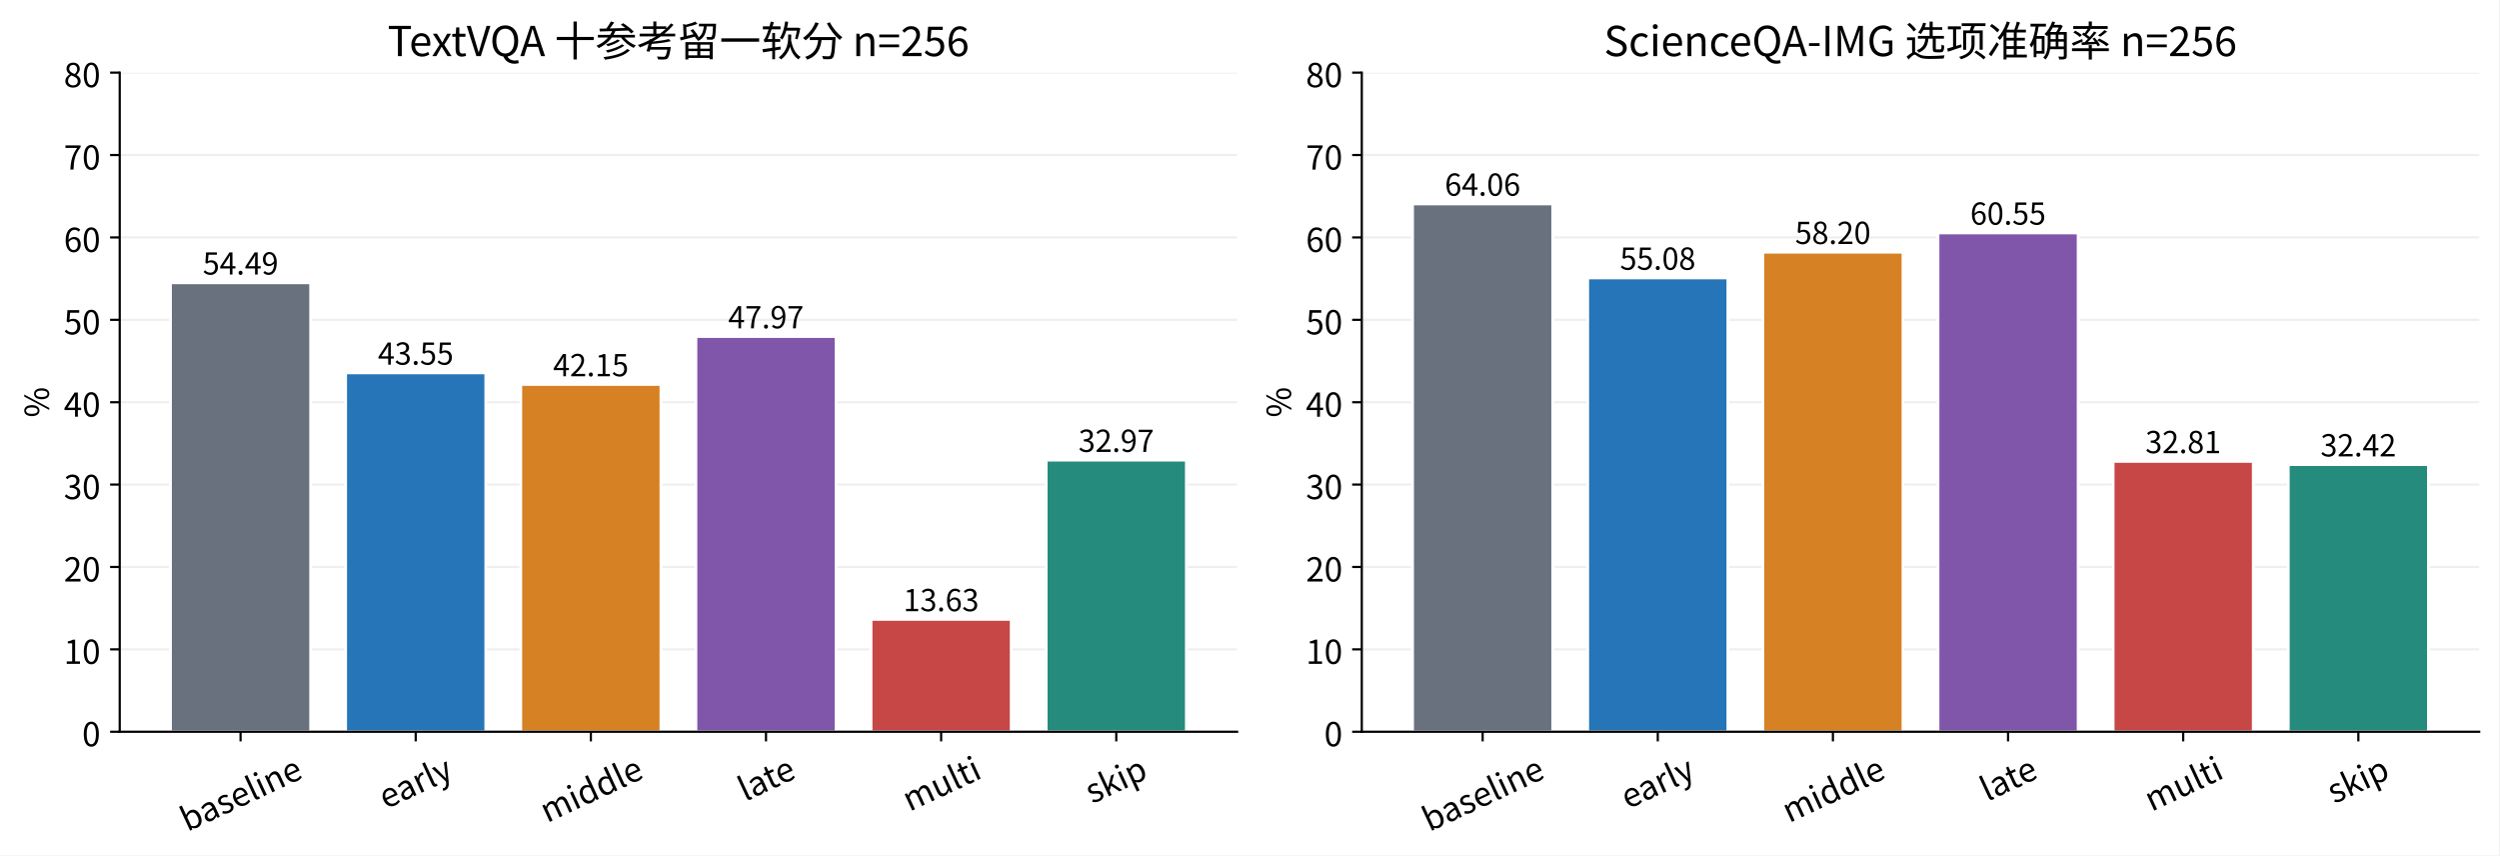
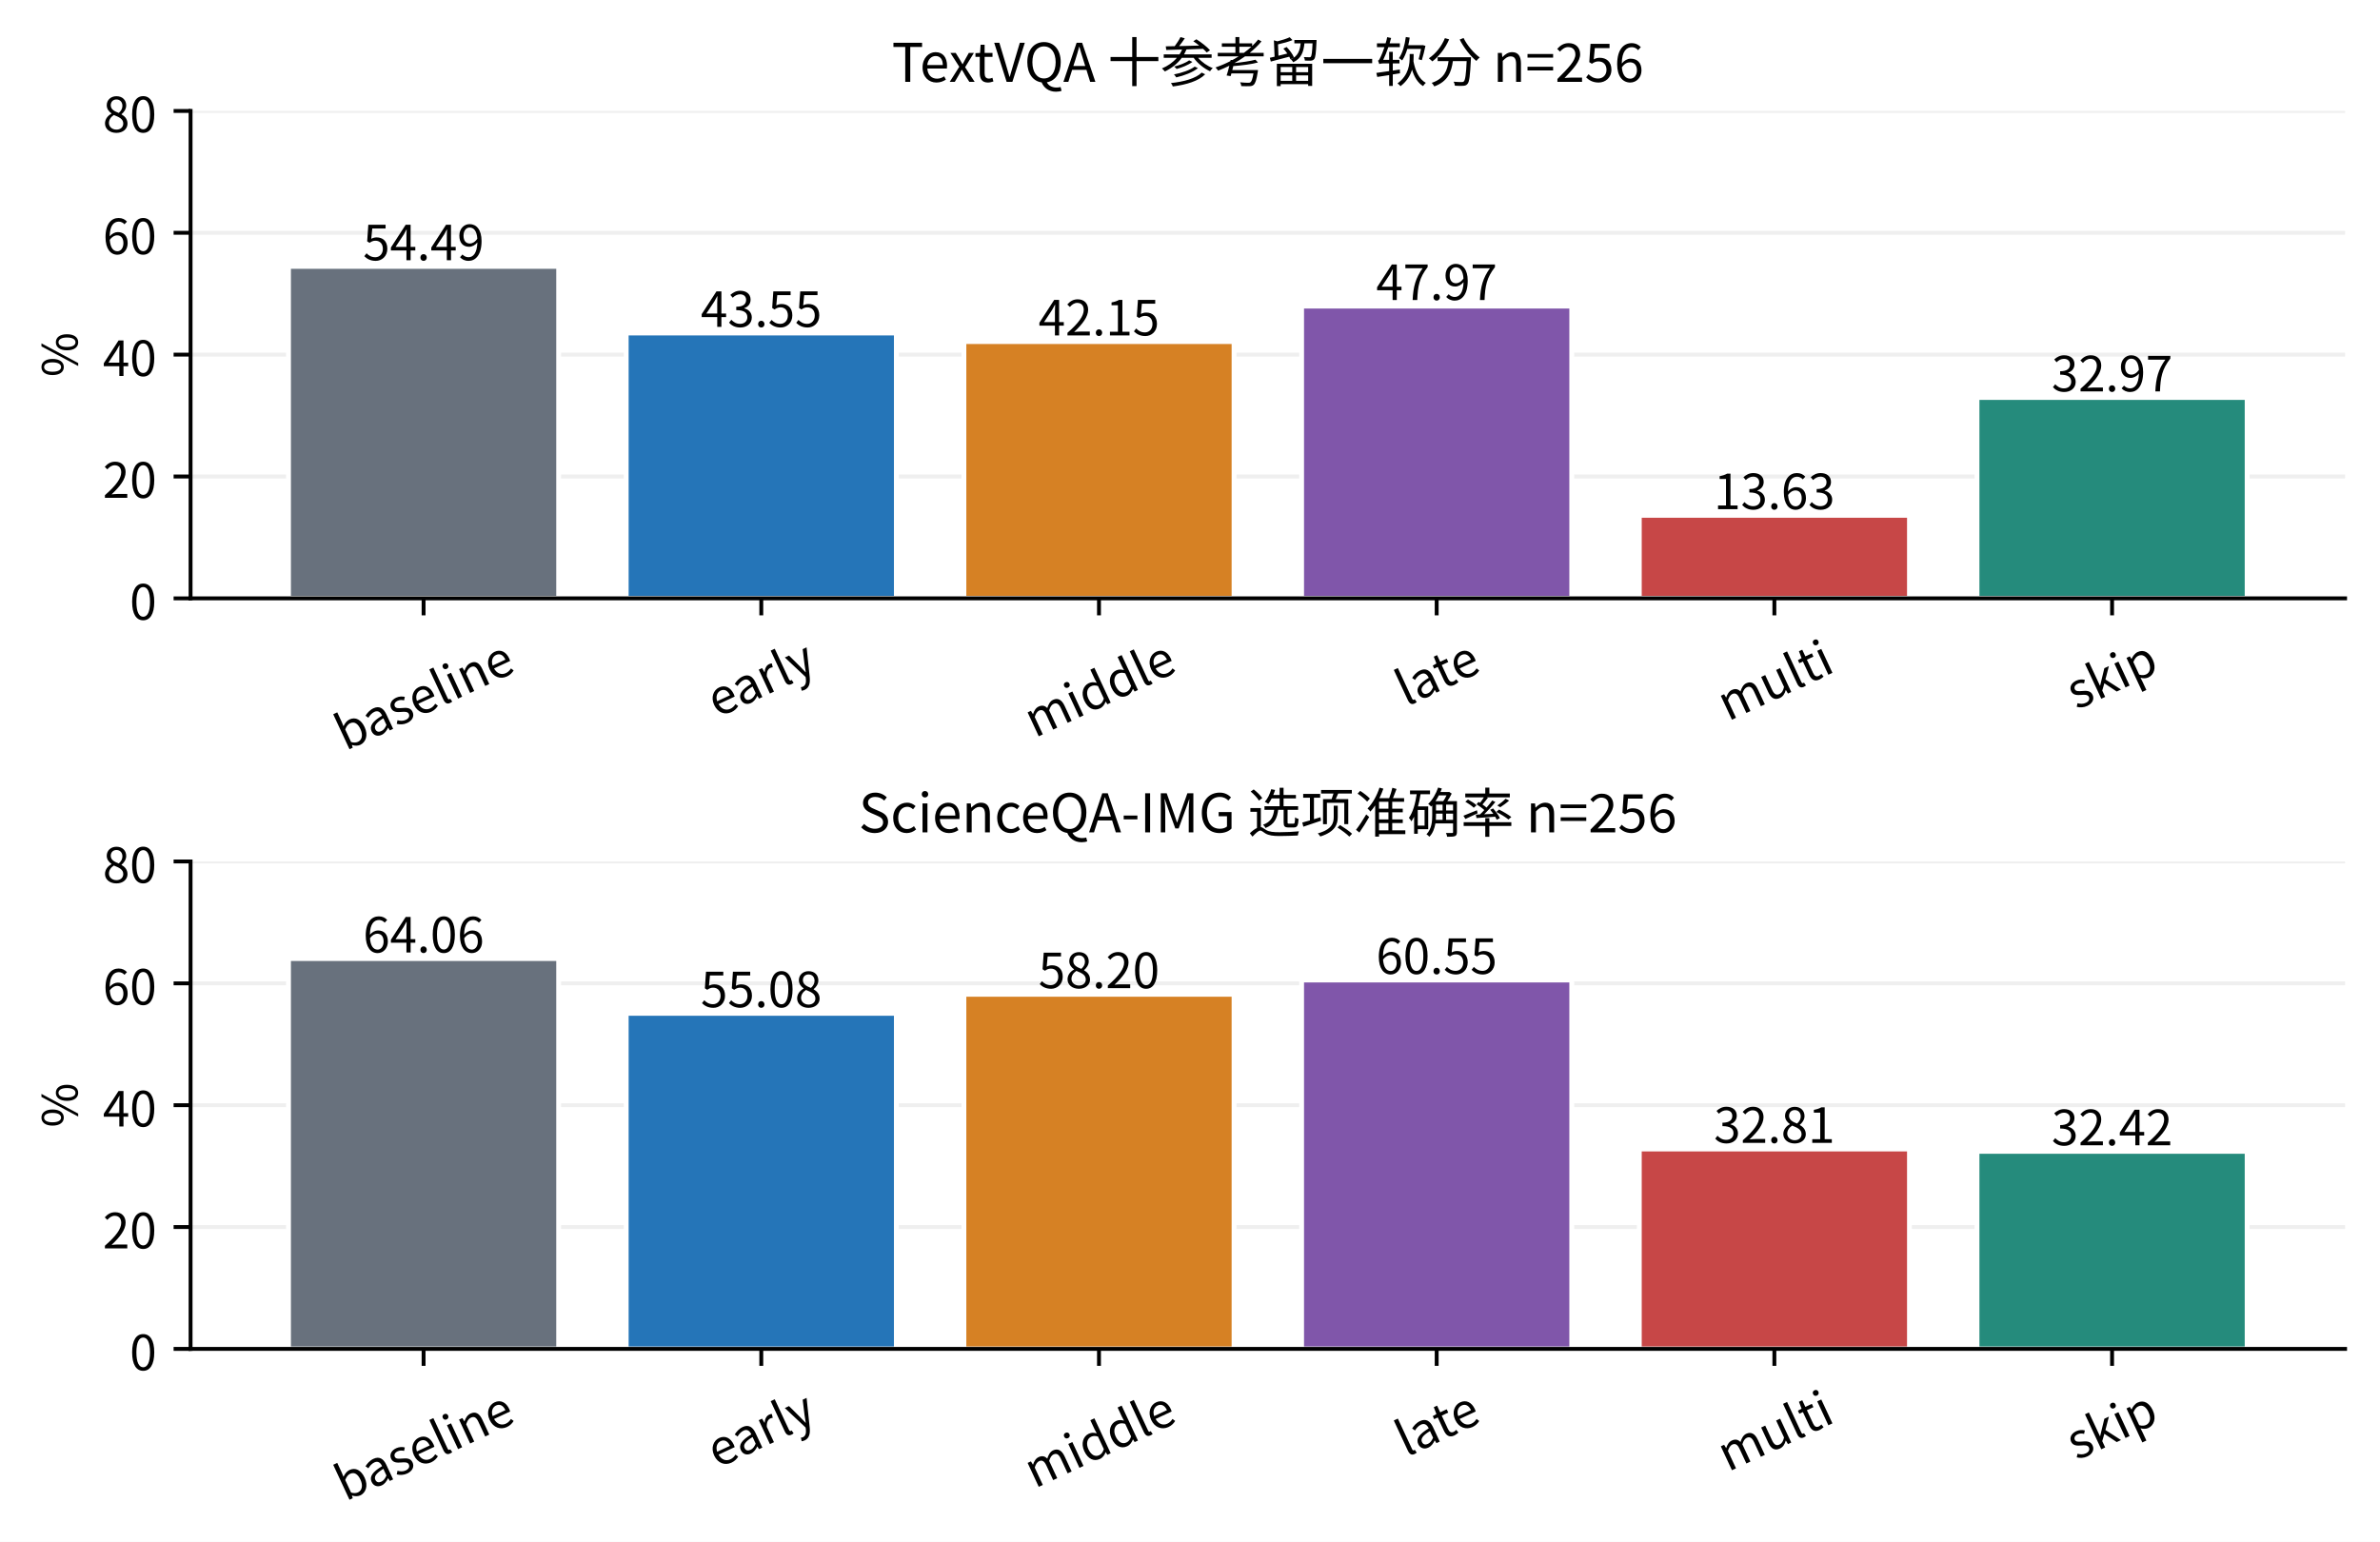
- <svg xmlns="http://www.w3.org/2000/svg" xmlns:xlink="http://www.w3.org/1999/xlink" width="908.4pt" height="310.8pt" viewBox="0 0 908.4 310.8" version="1.1">
+ <svg xmlns="http://www.w3.org/2000/svg" xmlns:xlink="http://www.w3.org/1999/xlink" width="490.8pt" height="318pt" viewBox="0 0 490.8 318" version="1.1">
  <defs>
    <style type="text/css">*{stroke-linejoin: round; stroke-linecap: butt}</style>
  </defs>
  <g id="figure_1">
    <g id="patch_1">
-       <path d="M 0 310.8  L 908.4 310.8  L 908.4 0  L 0 0  z " style="fill: #ffffff" />
+       <path d="M 0 318  L 490.8 318  L 490.8 0  L 0 0  z " style="fill: #ffffff" />
    </g>
    <g id="axes_1">
      <g id="patch_2">
-         <path d="M 43.52 265.894  L 449.7 265.894  L 449.7 26.4  L 43.52 26.4  z " style="fill: #ffffff" />
+         <path d="M 39.3 123.411  L 483.6 123.411  L 483.6 22.88  L 39.3 22.88  z " style="fill: #ffffff" />
      </g>
      <g id="matplotlib.axis_1">
        <g id="xtick_1">
          <g id="line2d_1">
            <defs>
-               <path id="ma2a0539adc" d="M 0 0  L 0 3.5  " style="stroke: #000000; stroke-width: 0.8" />
+               <path id="m85a34fb20e" d="M 0 0  L 0 3.5  " style="stroke: #000000; stroke-width: 0.8" />
            </defs>
            <g>
-               <use xlink:href="#ma2a0539adc" x="87.449" y="265.894" style="stroke: #000000; stroke-width: 0.8" />
+               <use xlink:href="#m85a34fb20e" x="87.351" y="123.411" style="stroke: #000000; stroke-width: 0.8" />
            </g>
          </g>
          <g id="text_1">
-             <text style="font-size: 12px; font-family: 'Noto Sans CJK JP'" transform="translate(68.11284 302.2944) rotate(-25)">baseline</text>
+             <text style="font-size: 10px; font-family: 'Noto Sans CJK JP'" transform="translate(71.23813 154.912) rotate(-25)">baseline</text>
          </g>
        </g>
        <g id="xtick_2">
          <g id="line2d_2">
            <g>
-               <use xlink:href="#ma2a0539adc" x="151.113" y="265.894" style="stroke: #000000; stroke-width: 0.8" />
+               <use xlink:href="#m85a34fb20e" x="156.991" y="123.411" style="stroke: #000000; stroke-width: 0.8" />
            </g>
          </g>
          <g id="text_2">
-             <text style="font-size: 12px; font-family: 'Noto Sans CJK JP'" transform="translate(140.2762 294.0985) rotate(-25)">early</text>
+             <text style="font-size: 10px; font-family: 'Noto Sans CJK JP'" transform="translate(147.9599 148.082) rotate(-25)">early</text>
          </g>
        </g>
        <g id="xtick_3">
          <g id="line2d_3">
            <g>
-               <use xlink:href="#ma2a0539adc" x="214.778" y="265.894" style="stroke: #000000; stroke-width: 0.8" />
+               <use xlink:href="#m85a34fb20e" x="226.63" y="123.411" style="stroke: #000000; stroke-width: 0.8" />
            </g>
          </g>
          <g id="text_3">
-             <text style="font-size: 12px; font-family: 'Noto Sans CJK JP'" transform="translate(198.8737 299.0939) rotate(-25)">middle</text>
+             <text style="font-size: 10px; font-family: 'Noto Sans CJK JP'" transform="translate(213.3768 152.2448) rotate(-25)">middle</text>
          </g>
        </g>
        <g id="xtick_4">
          <g id="line2d_4">
            <g>
-               <use xlink:href="#ma2a0539adc" x="278.442" y="265.894" style="stroke: #000000; stroke-width: 0.8" />
+               <use xlink:href="#m85a34fb20e" x="296.269" y="123.411" style="stroke: #000000; stroke-width: 0.8" />
            </g>
          </g>
          <g id="text_4">
-             <text style="font-size: 12px; font-family: 'Noto Sans CJK JP'" transform="translate(270.8633 291.3299) rotate(-25)">late</text>
+             <text style="font-size: 10px; font-family: 'Noto Sans CJK JP'" transform="translate(289.9537 145.7748) rotate(-25)">late</text>
          </g>
        </g>
        <g id="xtick_5">
          <g id="line2d_5">
            <g>
-               <use xlink:href="#ma2a0539adc" x="342.107" y="265.894" style="stroke: #000000; stroke-width: 0.8" />
+               <use xlink:href="#m85a34fb20e" x="365.909" y="123.411" style="stroke: #000000; stroke-width: 0.8" />
            </g>
          </g>
          <g id="text_5">
-             <text style="font-size: 12px; font-family: 'Noto Sans CJK JP'" transform="translate(330.6074 294.986) rotate(-25)">multi</text>
+             <text style="font-size: 10px; font-family: 'Noto Sans CJK JP'" transform="translate(356.3262 148.8216) rotate(-25)">multi</text>
          </g>
        </g>
        <g id="xtick_6">
          <g id="line2d_6">
            <g>
-               <use xlink:href="#ma2a0539adc" x="405.771" y="265.894" style="stroke: #000000; stroke-width: 0.8" />
+               <use xlink:href="#m85a34fb20e" x="435.548" y="123.411" style="stroke: #000000; stroke-width: 0.8" />
            </g>
          </g>
          <g id="text_6">
-             <text style="font-size: 12px; font-family: 'Noto Sans CJK JP'" transform="translate(397.0083 292.1762) rotate(-25)">skip</text>
+             <text style="font-size: 10px; font-family: 'Noto Sans CJK JP'" transform="translate(428.2459 146.4801) rotate(-25)">skip</text>
          </g>
        </g>
      </g>
      <g id="matplotlib.axis_2">
        <g id="ytick_1">
          <g id="line2d_7">
-             <path d="M 43.52 265.894  L 449.7 265.894  " clip-path="url(#p7408b814a0)" style="fill: none; stroke: #b0b0b0; stroke-opacity: 0.2; stroke-width: 0.8; stroke-linecap: square" />
+             <path d="M 39.3 123.411  L 483.6 123.411  " clip-path="url(#p51b84718a9)" style="fill: none; stroke: #b0b0b0; stroke-opacity: 0.2; stroke-width: 0.8; stroke-linecap: square" />
          </g>
          <g id="line2d_8">
            <defs>
-               <path id="mae3392f52f" d="M 0 0  L -3.5 0  " style="stroke: #000000; stroke-width: 0.8" />
+               <path id="m385d552d6d" d="M 0 0  L -3.5 0  " style="stroke: #000000; stroke-width: 0.8" />
            </defs>
            <g>
-               <use xlink:href="#mae3392f52f" x="43.52" y="265.894" style="stroke: #000000; stroke-width: 0.8" />
+               <use xlink:href="#m385d552d6d" x="39.3" y="123.411" style="stroke: #000000; stroke-width: 0.8" />
            </g>
          </g>
          <g id="text_7">
-             <text style="font-size: 12px; font-family: 'Noto Sans CJK JP'; text-anchor: end" x="36.52" y="271.174" transform="rotate(-0 36.52 271.1738)">0</text>
+             <text style="font-size: 10px; font-family: 'Noto Sans CJK JP'; text-anchor: end" x="32.3" y="127.811" transform="rotate(-0 32.3 127.8114)">0</text>
          </g>
        </g>
        <g id="ytick_2">
          <g id="line2d_9">
-             <path d="M 43.52 235.957  L 449.7 235.957  " clip-path="url(#p7408b814a0)" style="fill: none; stroke: #b0b0b0; stroke-opacity: 0.2; stroke-width: 0.8; stroke-linecap: square" />
+             <path d="M 39.3 98.279  L 483.6 98.279  " clip-path="url(#p51b84718a9)" style="fill: none; stroke: #b0b0b0; stroke-opacity: 0.2; stroke-width: 0.8; stroke-linecap: square" />
          </g>
          <g id="line2d_10">
            <g>
-               <use xlink:href="#mae3392f52f" x="43.52" y="235.957" style="stroke: #000000; stroke-width: 0.8" />
+               <use xlink:href="#m385d552d6d" x="39.3" y="98.279" style="stroke: #000000; stroke-width: 0.8" />
            </g>
          </g>
          <g id="text_8">
-             <text style="font-size: 12px; font-family: 'Noto Sans CJK JP'; text-anchor: end" x="36.52" y="241.237" transform="rotate(-0 36.52 241.2371)">10</text>
+             <text style="font-size: 10px; font-family: 'Noto Sans CJK JP'; text-anchor: end" x="32.3" y="102.679" transform="rotate(-0 32.3 102.6786)">20</text>
          </g>
        </g>
        <g id="ytick_3">
          <g id="line2d_11">
-             <path d="M 43.52 206.02  L 449.7 206.02  " clip-path="url(#p7408b814a0)" style="fill: none; stroke: #b0b0b0; stroke-opacity: 0.2; stroke-width: 0.8; stroke-linecap: square" />
+             <path d="M 39.3 73.146  L 483.6 73.146  " clip-path="url(#p51b84718a9)" style="fill: none; stroke: #b0b0b0; stroke-opacity: 0.2; stroke-width: 0.8; stroke-linecap: square" />
          </g>
          <g id="line2d_12">
            <g>
-               <use xlink:href="#mae3392f52f" x="43.52" y="206.02" style="stroke: #000000; stroke-width: 0.8" />
+               <use xlink:href="#m385d552d6d" x="39.3" y="73.146" style="stroke: #000000; stroke-width: 0.8" />
            </g>
          </g>
          <g id="text_9">
-             <text style="font-size: 12px; font-family: 'Noto Sans CJK JP'; text-anchor: end" x="36.52" y="211.3" transform="rotate(-0 36.52 211.3003)">20</text>
+             <text style="font-size: 10px; font-family: 'Noto Sans CJK JP'; text-anchor: end" x="32.3" y="77.546" transform="rotate(-0 32.3 77.5457)">40</text>
          </g>
        </g>
        <g id="ytick_4">
          <g id="line2d_13">
-             <path d="M 43.52 176.084  L 449.7 176.084  " clip-path="url(#p7408b814a0)" style="fill: none; stroke: #b0b0b0; stroke-opacity: 0.2; stroke-width: 0.8; stroke-linecap: square" />
+             <path d="M 39.3 48.013  L 483.6 48.013  " clip-path="url(#p51b84718a9)" style="fill: none; stroke: #b0b0b0; stroke-opacity: 0.2; stroke-width: 0.8; stroke-linecap: square" />
          </g>
          <g id="line2d_14">
            <g>
-               <use xlink:href="#mae3392f52f" x="43.52" y="176.084" style="stroke: #000000; stroke-width: 0.8" />
+               <use xlink:href="#m385d552d6d" x="39.3" y="48.013" style="stroke: #000000; stroke-width: 0.8" />
            </g>
          </g>
          <g id="text_10">
-             <text style="font-size: 12px; font-family: 'Noto Sans CJK JP'; text-anchor: end" x="36.52" y="181.364" transform="rotate(-0 36.52 181.3636)">30</text>
+             <text style="font-size: 10px; font-family: 'Noto Sans CJK JP'; text-anchor: end" x="32.3" y="52.413" transform="rotate(-0 32.3 52.41285)">60</text>
          </g>
        </g>
        <g id="ytick_5">
          <g id="line2d_15">
-             <path d="M 43.52 146.147  L 449.7 146.147  " clip-path="url(#p7408b814a0)" style="fill: none; stroke: #b0b0b0; stroke-opacity: 0.2; stroke-width: 0.8; stroke-linecap: square" />
+             <path d="M 39.3 22.88  L 483.6 22.88  " clip-path="url(#p51b84718a9)" style="fill: none; stroke: #b0b0b0; stroke-opacity: 0.2; stroke-width: 0.8; stroke-linecap: square" />
          </g>
          <g id="line2d_16">
            <g>
-               <use xlink:href="#mae3392f52f" x="43.52" y="146.147" style="stroke: #000000; stroke-width: 0.8" />
+               <use xlink:href="#m385d552d6d" x="39.3" y="22.88" style="stroke: #000000; stroke-width: 0.8" />
            </g>
          </g>
          <g id="text_11">
-             <text style="font-size: 12px; font-family: 'Noto Sans CJK JP'; text-anchor: end" x="36.52" y="151.427" transform="rotate(-0 36.52 151.4269)">40</text>
-           </g>
-         </g>
-         <g id="ytick_6">
-           <g id="line2d_17">
-             <path d="M 43.52 116.21  L 449.7 116.21  " clip-path="url(#p7408b814a0)" style="fill: none; stroke: #b0b0b0; stroke-opacity: 0.2; stroke-width: 0.8; stroke-linecap: square" />
-           </g>
-           <g id="line2d_18">
-             <g>
-               <use xlink:href="#mae3392f52f" x="43.52" y="116.21" style="stroke: #000000; stroke-width: 0.8" />
-             </g>
-           </g>
-           <g id="text_12">
-             <text style="font-size: 12px; font-family: 'Noto Sans CJK JP'; text-anchor: end" x="36.52" y="121.49" transform="rotate(-0 36.52 121.4902)">50</text>
-           </g>
-         </g>
-         <g id="ytick_7">
-           <g id="line2d_19">
-             <path d="M 43.52 86.273  L 449.7 86.273  " clip-path="url(#p7408b814a0)" style="fill: none; stroke: #b0b0b0; stroke-opacity: 0.2; stroke-width: 0.8; stroke-linecap: square" />
-           </g>
-           <g id="line2d_20">
-             <g>
-               <use xlink:href="#mae3392f52f" x="43.52" y="86.273" style="stroke: #000000; stroke-width: 0.8" />
-             </g>
-           </g>
-           <g id="text_13">
-             <text style="font-size: 12px; font-family: 'Noto Sans CJK JP'; text-anchor: end" x="36.52" y="91.553" transform="rotate(-0 36.52 91.55345)">60</text>
-           </g>
-         </g>
-         <g id="ytick_8">
-           <g id="line2d_21">
-             <path d="M 43.52 56.337  L 449.7 56.337  " clip-path="url(#p7408b814a0)" style="fill: none; stroke: #b0b0b0; stroke-opacity: 0.2; stroke-width: 0.8; stroke-linecap: square" />
-           </g>
-           <g id="line2d_22">
-             <g>
-               <use xlink:href="#mae3392f52f" x="43.52" y="56.337" style="stroke: #000000; stroke-width: 0.8" />
-             </g>
-           </g>
-           <g id="text_14">
-             <text style="font-size: 12px; font-family: 'Noto Sans CJK JP'; text-anchor: end" x="36.52" y="61.617" transform="rotate(-0 36.52 61.61672)">70</text>
-           </g>
-         </g>
-         <g id="ytick_9">
-           <g id="line2d_23">
-             <path d="M 43.52 26.4  L 449.7 26.4  " clip-path="url(#p7408b814a0)" style="fill: none; stroke: #b0b0b0; stroke-opacity: 0.2; stroke-width: 0.8; stroke-linecap: square" />
-           </g>
-           <g id="line2d_24">
-             <g>
-               <use xlink:href="#mae3392f52f" x="43.52" y="26.4" style="stroke: #000000; stroke-width: 0.8" />
-             </g>
-           </g>
-           <g id="text_15">
-             <text style="font-size: 12px; font-family: 'Noto Sans CJK JP'; text-anchor: end" x="36.52" y="31.68" transform="rotate(-0 36.52 31.68)">80</text>
-           </g>
-         </g>
-         <g id="text_16">
-           <text style="font-size: 12px; font-family: 'Noto Sans CJK JP'; text-anchor: middle" x="17.76" y="146.147" transform="rotate(-90 17.76 146.1469)">%</text>
+             <text style="font-size: 10px; font-family: 'Noto Sans CJK JP'; text-anchor: end" x="32.3" y="27.28" transform="rotate(-0 32.3 27.28)">80</text>
+           </g>
+         </g>
+         <g id="text_12">
+           <text style="font-size: 10px; font-family: 'Noto Sans CJK JP'; text-anchor: middle" x="16" y="73.146" transform="rotate(-90 16 73.1457)">%</text>
        </g>
      </g>
      <g id="patch_3">
-         <path d="M 61.983 265.894  L 112.914 265.894  L 112.914 102.762  L 61.983 102.762  z " clip-path="url(#p7408b814a0)" style="fill: #68717d; stroke: #ffffff; stroke-linejoin: miter" />
+         <path d="M 59.495 123.411  L 115.207 123.411  L 115.207 54.934  L 59.495 54.934  z " clip-path="url(#p51b84718a9)" style="fill: #68717d; stroke: #ffffff; stroke-linejoin: miter" />
      </g>
      <g id="patch_4">
-         <path d="M 125.647 265.894  L 176.579 265.894  L 176.579 135.505  L 125.647 135.505  z " clip-path="url(#p7408b814a0)" style="fill: #2575b8; stroke: #ffffff; stroke-linejoin: miter" />
+         <path d="M 129.135 123.411  L 184.846 123.411  L 184.846 68.679  L 129.135 68.679  z " clip-path="url(#p51b84718a9)" style="fill: #2575b8; stroke: #ffffff; stroke-linejoin: miter" />
      </g>
      <g id="patch_5">
-         <path d="M 189.312 265.894  L 240.243 265.894  L 240.243 139.715  L 189.312 139.715  z " clip-path="url(#p7408b814a0)" style="fill: #d68124; stroke: #ffffff; stroke-linejoin: miter" />
+         <path d="M 198.774 123.411  L 254.486 123.411  L 254.486 70.446  L 198.774 70.446  z " clip-path="url(#p51b84718a9)" style="fill: #d68124; stroke: #ffffff; stroke-linejoin: miter" />
      </g>
      <g id="patch_6">
-         <path d="M 252.976 265.894  L 303.908 265.894  L 303.908 122.291  L 252.976 122.291  z " clip-path="url(#p7408b814a0)" style="fill: #8056aa; stroke: #ffffff; stroke-linejoin: miter" />
+         <path d="M 268.414 123.411  L 324.125 123.411  L 324.125 63.132  L 268.414 63.132  z " clip-path="url(#p51b84718a9)" style="fill: #8056aa; stroke: #ffffff; stroke-linejoin: miter" />
      </g>
      <g id="patch_7">
-         <path d="M 316.641 265.894  L 367.573 265.894  L 367.573 225.082  L 316.641 225.082  z " clip-path="url(#p7408b814a0)" style="fill: #c74747; stroke: #ffffff; stroke-linejoin: miter" />
+         <path d="M 338.053 123.411  L 393.765 123.411  L 393.765 106.28  L 338.053 106.28  z " clip-path="url(#p51b84718a9)" style="fill: #c74747; stroke: #ffffff; stroke-linejoin: miter" />
      </g>
      <g id="patch_8">
-         <path d="M 380.305 265.894  L 431.237 265.894  L 431.237 167.196  L 380.305 167.196  z " clip-path="url(#p7408b814a0)" style="fill: #258b7c; stroke: #ffffff; stroke-linejoin: miter" />
+         <path d="M 407.693 123.411  L 463.404 123.411  L 463.404 81.981  L 407.693 81.981  z " clip-path="url(#p51b84718a9)" style="fill: #258b7c; stroke: #ffffff; stroke-linejoin: miter" />
      </g>
      <g id="patch_9">
-         <path d="M 43.52 265.894  L 43.52 26.4  " style="fill: none; stroke: #000000; stroke-width: 0.8; stroke-linejoin: miter; stroke-linecap: square" />
+         <path d="M 39.3 123.411  L 39.3 22.88  " style="fill: none; stroke: #000000; stroke-width: 0.8; stroke-linejoin: miter; stroke-linecap: square" />
      </g>
      <g id="patch_10">
-         <path d="M 43.52 265.894  L 449.7 265.894  " style="fill: none; stroke: #000000; stroke-width: 0.8; stroke-linejoin: miter; stroke-linecap: square" />
+         <path d="M 39.3 123.411  L 483.6 123.411  " style="fill: none; stroke: #000000; stroke-width: 0.8; stroke-linejoin: miter; stroke-linecap: square" />
+       </g>
+       <g id="text_13">
+         <text style="font-size: 10px; font-family: 'Noto Sans CJK JP'; text-anchor: middle" x="87.351" y="53.678" transform="rotate(-0 87.3512 53.67756)">54.49</text>
+       </g>
+       <g id="text_14">
+         <text style="font-size: 10px; font-family: 'Noto Sans CJK JP'; text-anchor: middle" x="156.991" y="67.422" transform="rotate(-0 156.9906 67.42209)">43.55</text>
+       </g>
+       <g id="text_15">
+         <text style="font-size: 10px; font-family: 'Noto Sans CJK JP'; text-anchor: middle" x="226.63" y="69.189" transform="rotate(-0 226.63 69.18924)">42.15</text>
+       </g>
+       <g id="text_16">
+         <text style="font-size: 10px; font-family: 'Noto Sans CJK JP'; text-anchor: middle" x="296.269" y="61.875" transform="rotate(-0 296.2695 61.87519)">47.97</text>
      </g>
      <g id="text_17">
-         <text style="font-size: 11px; font-family: 'Noto Sans CJK JP'; text-anchor: middle" x="87.449" y="99.768" transform="rotate(-0 87.44853 99.76836)">54.49</text>
+         <text style="font-size: 10px; font-family: 'Noto Sans CJK JP'; text-anchor: middle" x="365.909" y="105.023" transform="rotate(-0 365.9089 105.0232)">13.63</text>
      </g>
      <g id="text_18">
-         <text style="font-size: 11px; font-family: 'Noto Sans CJK JP'; text-anchor: middle" x="151.113" y="132.512" transform="rotate(-0 151.1131 132.5117)">43.55</text>
+         <text style="font-size: 10px; font-family: 'Noto Sans CJK JP'; text-anchor: middle" x="435.548" y="80.725" transform="rotate(-0 435.5483 80.72483)">32.97</text>
      </g>
      <g id="text_19">
-         <text style="font-size: 11px; font-family: 'Noto Sans CJK JP'; text-anchor: middle" x="214.778" y="136.722" transform="rotate(-0 214.7776 136.7215)">42.15</text>
-       </g>
-       <g id="text_20">
-         <text style="font-size: 11px; font-family: 'Noto Sans CJK JP'; text-anchor: middle" x="278.442" y="119.297" transform="rotate(-0 278.4422 119.2974)">47.97</text>
-       </g>
-       <g id="text_21">
-         <text style="font-size: 11px; font-family: 'Noto Sans CJK JP'; text-anchor: middle" x="342.107" y="222.088" transform="rotate(-0 342.1067 222.0879)">13.63</text>
-       </g>
-       <g id="text_22">
-         <text style="font-size: 11px; font-family: 'Noto Sans CJK JP'; text-anchor: middle" x="405.771" y="164.202" transform="rotate(-0 405.7712 164.2025)">32.97</text>
-       </g>
-       <g id="text_23">
-         <text style="font-size: 15px; font-family: 'Noto Sans CJK JP'; text-anchor: middle" x="246.61" y="20.4" transform="rotate(-0 246.6099 20.4)">TextVQA 十参考留一软分  n=256</text>
+         <text style="font-size: 11px; font-family: 'Noto Sans CJK JP'; text-anchor: middle" x="261.45" y="16.88" transform="rotate(-0 261.4498 16.88)">TextVQA 十参考留一软分  n=256</text>
      </g>
    </g>
    <g id="axes_2">
      <g id="patch_11">
-         <path d="M 495.02 265.894  L 901.2 265.894  L 901.2 26.4  L 495.02 26.4  z " style="fill: #ffffff" />
+         <path d="M 39.3 278.211  L 483.6 278.211  L 483.6 177.68  L 39.3 177.68  z " style="fill: #ffffff" />
      </g>
      <g id="matplotlib.axis_3">
        <g id="xtick_7">
+           <g id="line2d_17">
+             <g>
+               <use xlink:href="#m85a34fb20e" x="87.351" y="278.211" style="stroke: #000000; stroke-width: 0.8" />
+             </g>
+           </g>
+           <g id="text_20">
+             <text style="font-size: 10px; font-family: 'Noto Sans CJK JP'" transform="translate(71.23813 309.712) rotate(-25)">baseline</text>
+           </g>
+         </g>
+         <g id="xtick_8">
+           <g id="line2d_18">
+             <g>
+               <use xlink:href="#m85a34fb20e" x="156.991" y="278.211" style="stroke: #000000; stroke-width: 0.8" />
+             </g>
+           </g>
+           <g id="text_21">
+             <text style="font-size: 10px; font-family: 'Noto Sans CJK JP'" transform="translate(147.9599 302.882) rotate(-25)">early</text>
+           </g>
+         </g>
+         <g id="xtick_9">
+           <g id="line2d_19">
+             <g>
+               <use xlink:href="#m85a34fb20e" x="226.63" y="278.211" style="stroke: #000000; stroke-width: 0.8" />
+             </g>
+           </g>
+           <g id="text_22">
+             <text style="font-size: 10px; font-family: 'Noto Sans CJK JP'" transform="translate(213.3768 307.0448) rotate(-25)">middle</text>
+           </g>
+         </g>
+         <g id="xtick_10">
+           <g id="line2d_20">
+             <g>
+               <use xlink:href="#m85a34fb20e" x="296.269" y="278.211" style="stroke: #000000; stroke-width: 0.8" />
+             </g>
+           </g>
+           <g id="text_23">
+             <text style="font-size: 10px; font-family: 'Noto Sans CJK JP'" transform="translate(289.9537 300.5748) rotate(-25)">late</text>
+           </g>
+         </g>
+         <g id="xtick_11">
+           <g id="line2d_21">
+             <g>
+               <use xlink:href="#m85a34fb20e" x="365.909" y="278.211" style="stroke: #000000; stroke-width: 0.8" />
+             </g>
+           </g>
+           <g id="text_24">
+             <text style="font-size: 10px; font-family: 'Noto Sans CJK JP'" transform="translate(356.3262 303.6216) rotate(-25)">multi</text>
+           </g>
+         </g>
+         <g id="xtick_12">
+           <g id="line2d_22">
+             <g>
+               <use xlink:href="#m85a34fb20e" x="435.548" y="278.211" style="stroke: #000000; stroke-width: 0.8" />
+             </g>
+           </g>
+           <g id="text_25">
+             <text style="font-size: 10px; font-family: 'Noto Sans CJK JP'" transform="translate(428.2459 301.2801) rotate(-25)">skip</text>
+           </g>
+         </g>
+       </g>
+       <g id="matplotlib.axis_4">
+         <g id="ytick_6">
+           <g id="line2d_23">
+             <path d="M 39.3 278.211  L 483.6 278.211  " clip-path="url(#p6e2be3dd32)" style="fill: none; stroke: #b0b0b0; stroke-opacity: 0.2; stroke-width: 0.8; stroke-linecap: square" />
+           </g>
+           <g id="line2d_24">
+             <g>
+               <use xlink:href="#m385d552d6d" x="39.3" y="278.211" style="stroke: #000000; stroke-width: 0.8" />
+             </g>
+           </g>
+           <g id="text_26">
+             <text style="font-size: 10px; font-family: 'Noto Sans CJK JP'; text-anchor: end" x="32.3" y="282.611" transform="rotate(-0 32.3 282.6114)">0</text>
+           </g>
+         </g>
+         <g id="ytick_7">
          <g id="line2d_25">
-             <g>
-               <use xlink:href="#ma2a0539adc" x="538.948" y="265.894" style="stroke: #000000; stroke-width: 0.8" />
-             </g>
-           </g>
-           <g id="text_24">
-             <text style="font-size: 12px; font-family: 'Noto Sans CJK JP'" transform="translate(519.6126 302.2944) rotate(-25)">baseline</text>
-           </g>
-         </g>
-         <g id="xtick_8">
+             <path d="M 39.3 253.079  L 483.6 253.079  " clip-path="url(#p6e2be3dd32)" style="fill: none; stroke: #b0b0b0; stroke-opacity: 0.2; stroke-width: 0.8; stroke-linecap: square" />
+           </g>
          <g id="line2d_26">
            <g>
-               <use xlink:href="#ma2a0539adc" x="602.613" y="265.894" style="stroke: #000000; stroke-width: 0.8" />
-             </g>
-           </g>
-           <g id="text_25">
-             <text style="font-size: 12px; font-family: 'Noto Sans CJK JP'" transform="translate(591.776 294.0985) rotate(-25)">early</text>
-           </g>
-         </g>
-         <g id="xtick_9">
+               <use xlink:href="#m385d552d6d" x="39.3" y="253.079" style="stroke: #000000; stroke-width: 0.8" />
+             </g>
+           </g>
+           <g id="text_27">
+             <text style="font-size: 10px; font-family: 'Noto Sans CJK JP'; text-anchor: end" x="32.3" y="257.479" transform="rotate(-0 32.3 257.4786)">20</text>
+           </g>
+         </g>
+         <g id="ytick_8">
          <g id="line2d_27">
-             <g>
-               <use xlink:href="#ma2a0539adc" x="666.277" y="265.894" style="stroke: #000000; stroke-width: 0.8" />
-             </g>
-           </g>
-           <g id="text_26">
-             <text style="font-size: 12px; font-family: 'Noto Sans CJK JP'" transform="translate(650.3735 299.0939) rotate(-25)">middle</text>
-           </g>
-         </g>
-         <g id="xtick_10">
+             <path d="M 39.3 227.946  L 483.6 227.946  " clip-path="url(#p6e2be3dd32)" style="fill: none; stroke: #b0b0b0; stroke-opacity: 0.2; stroke-width: 0.8; stroke-linecap: square" />
+           </g>
          <g id="line2d_28">
            <g>
-               <use xlink:href="#ma2a0539adc" x="729.942" y="265.894" style="stroke: #000000; stroke-width: 0.8" />
-             </g>
-           </g>
-           <g id="text_27">
-             <text style="font-size: 12px; font-family: 'Noto Sans CJK JP'" transform="translate(722.363 291.3299) rotate(-25)">late</text>
-           </g>
-         </g>
-         <g id="xtick_11">
+               <use xlink:href="#m385d552d6d" x="39.3" y="227.946" style="stroke: #000000; stroke-width: 0.8" />
+             </g>
+           </g>
+           <g id="text_28">
+             <text style="font-size: 10px; font-family: 'Noto Sans CJK JP'; text-anchor: end" x="32.3" y="232.346" transform="rotate(-0 32.3 232.3457)">40</text>
+           </g>
+         </g>
+         <g id="ytick_9">
          <g id="line2d_29">
-             <g>
-               <use xlink:href="#ma2a0539adc" x="793.606" y="265.894" style="stroke: #000000; stroke-width: 0.8" />
-             </g>
-           </g>
-           <g id="text_28">
-             <text style="font-size: 12px; font-family: 'Noto Sans CJK JP'" transform="translate(782.1072 294.986) rotate(-25)">multi</text>
-           </g>
-         </g>
-         <g id="xtick_12">
+             <path d="M 39.3 202.813  L 483.6 202.813  " clip-path="url(#p6e2be3dd32)" style="fill: none; stroke: #b0b0b0; stroke-opacity: 0.2; stroke-width: 0.8; stroke-linecap: square" />
+           </g>
          <g id="line2d_30">
            <g>
-               <use xlink:href="#ma2a0539adc" x="857.271" y="265.894" style="stroke: #000000; stroke-width: 0.8" />
+               <use xlink:href="#m385d552d6d" x="39.3" y="202.813" style="stroke: #000000; stroke-width: 0.8" />
            </g>
          </g>
          <g id="text_29">
-             <text style="font-size: 12px; font-family: 'Noto Sans CJK JP'" transform="translate(848.5081 292.1762) rotate(-25)">skip</text>
-           </g>
-         </g>
-       </g>
-       <g id="matplotlib.axis_4">
+             <text style="font-size: 10px; font-family: 'Noto Sans CJK JP'; text-anchor: end" x="32.3" y="207.213" transform="rotate(-0 32.3 207.2129)">60</text>
+           </g>
+         </g>
        <g id="ytick_10">
          <g id="line2d_31">
-             <path d="M 495.02 265.894  L 901.2 265.894  " clip-path="url(#p79b3c0aeab)" style="fill: none; stroke: #b0b0b0; stroke-opacity: 0.2; stroke-width: 0.8; stroke-linecap: square" />
+             <path d="M 39.3 177.68  L 483.6 177.68  " clip-path="url(#p6e2be3dd32)" style="fill: none; stroke: #b0b0b0; stroke-opacity: 0.2; stroke-width: 0.8; stroke-linecap: square" />
          </g>
          <g id="line2d_32">
            <g>
-               <use xlink:href="#mae3392f52f" x="495.02" y="265.894" style="stroke: #000000; stroke-width: 0.8" />
+               <use xlink:href="#m385d552d6d" x="39.3" y="177.68" style="stroke: #000000; stroke-width: 0.8" />
            </g>
          </g>
          <g id="text_30">
-             <text style="font-size: 12px; font-family: 'Noto Sans CJK JP'; text-anchor: end" x="488.02" y="271.174" transform="rotate(-0 488.0198 271.1738)">0</text>
-           </g>
-         </g>
-         <g id="ytick_11">
-           <g id="line2d_33">
-             <path d="M 495.02 235.957  L 901.2 235.957  " clip-path="url(#p79b3c0aeab)" style="fill: none; stroke: #b0b0b0; stroke-opacity: 0.2; stroke-width: 0.8; stroke-linecap: square" />
-           </g>
-           <g id="line2d_34">
-             <g>
-               <use xlink:href="#mae3392f52f" x="495.02" y="235.957" style="stroke: #000000; stroke-width: 0.8" />
-             </g>
-           </g>
-           <g id="text_31">
-             <text style="font-size: 12px; font-family: 'Noto Sans CJK JP'; text-anchor: end" x="488.02" y="241.237" transform="rotate(-0 488.0198 241.2371)">10</text>
-           </g>
-         </g>
-         <g id="ytick_12">
-           <g id="line2d_35">
-             <path d="M 495.02 206.02  L 901.2 206.02  " clip-path="url(#p79b3c0aeab)" style="fill: none; stroke: #b0b0b0; stroke-opacity: 0.2; stroke-width: 0.8; stroke-linecap: square" />
-           </g>
-           <g id="line2d_36">
-             <g>
-               <use xlink:href="#mae3392f52f" x="495.02" y="206.02" style="stroke: #000000; stroke-width: 0.8" />
-             </g>
-           </g>
-           <g id="text_32">
-             <text style="font-size: 12px; font-family: 'Noto Sans CJK JP'; text-anchor: end" x="488.02" y="211.3" transform="rotate(-0 488.0198 211.3003)">20</text>
-           </g>
-         </g>
-         <g id="ytick_13">
-           <g id="line2d_37">
-             <path d="M 495.02 176.084  L 901.2 176.084  " clip-path="url(#p79b3c0aeab)" style="fill: none; stroke: #b0b0b0; stroke-opacity: 0.2; stroke-width: 0.8; stroke-linecap: square" />
-           </g>
-           <g id="line2d_38">
-             <g>
-               <use xlink:href="#mae3392f52f" x="495.02" y="176.084" style="stroke: #000000; stroke-width: 0.8" />
-             </g>
-           </g>
-           <g id="text_33">
-             <text style="font-size: 12px; font-family: 'Noto Sans CJK JP'; text-anchor: end" x="488.02" y="181.364" transform="rotate(-0 488.0198 181.3636)">30</text>
-           </g>
-         </g>
-         <g id="ytick_14">
-           <g id="line2d_39">
-             <path d="M 495.02 146.147  L 901.2 146.147  " clip-path="url(#p79b3c0aeab)" style="fill: none; stroke: #b0b0b0; stroke-opacity: 0.2; stroke-width: 0.8; stroke-linecap: square" />
-           </g>
-           <g id="line2d_40">
-             <g>
-               <use xlink:href="#mae3392f52f" x="495.02" y="146.147" style="stroke: #000000; stroke-width: 0.8" />
-             </g>
-           </g>
-           <g id="text_34">
-             <text style="font-size: 12px; font-family: 'Noto Sans CJK JP'; text-anchor: end" x="488.02" y="151.427" transform="rotate(-0 488.0198 151.4269)">40</text>
-           </g>
-         </g>
-         <g id="ytick_15">
-           <g id="line2d_41">
-             <path d="M 495.02 116.21  L 901.2 116.21  " clip-path="url(#p79b3c0aeab)" style="fill: none; stroke: #b0b0b0; stroke-opacity: 0.2; stroke-width: 0.8; stroke-linecap: square" />
-           </g>
-           <g id="line2d_42">
-             <g>
-               <use xlink:href="#mae3392f52f" x="495.02" y="116.21" style="stroke: #000000; stroke-width: 0.8" />
-             </g>
-           </g>
-           <g id="text_35">
-             <text style="font-size: 12px; font-family: 'Noto Sans CJK JP'; text-anchor: end" x="488.02" y="121.49" transform="rotate(-0 488.0198 121.4902)">50</text>
-           </g>
-         </g>
-         <g id="ytick_16">
-           <g id="line2d_43">
-             <path d="M 495.02 86.273  L 901.2 86.273  " clip-path="url(#p79b3c0aeab)" style="fill: none; stroke: #b0b0b0; stroke-opacity: 0.2; stroke-width: 0.8; stroke-linecap: square" />
-           </g>
-           <g id="line2d_44">
-             <g>
-               <use xlink:href="#mae3392f52f" x="495.02" y="86.273" style="stroke: #000000; stroke-width: 0.8" />
-             </g>
-           </g>
-           <g id="text_36">
-             <text style="font-size: 12px; font-family: 'Noto Sans CJK JP'; text-anchor: end" x="488.02" y="91.553" transform="rotate(-0 488.0198 91.55345)">60</text>
-           </g>
-         </g>
-         <g id="ytick_17">
-           <g id="line2d_45">
-             <path d="M 495.02 56.337  L 901.2 56.337  " clip-path="url(#p79b3c0aeab)" style="fill: none; stroke: #b0b0b0; stroke-opacity: 0.2; stroke-width: 0.8; stroke-linecap: square" />
-           </g>
-           <g id="line2d_46">
-             <g>
-               <use xlink:href="#mae3392f52f" x="495.02" y="56.337" style="stroke: #000000; stroke-width: 0.8" />
-             </g>
-           </g>
-           <g id="text_37">
-             <text style="font-size: 12px; font-family: 'Noto Sans CJK JP'; text-anchor: end" x="488.02" y="61.617" transform="rotate(-0 488.0198 61.61672)">70</text>
-           </g>
-         </g>
-         <g id="ytick_18">
-           <g id="line2d_47">
-             <path d="M 495.02 26.4  L 901.2 26.4  " clip-path="url(#p79b3c0aeab)" style="fill: none; stroke: #b0b0b0; stroke-opacity: 0.2; stroke-width: 0.8; stroke-linecap: square" />
-           </g>
-           <g id="line2d_48">
-             <g>
-               <use xlink:href="#mae3392f52f" x="495.02" y="26.4" style="stroke: #000000; stroke-width: 0.8" />
-             </g>
-           </g>
-           <g id="text_38">
-             <text style="font-size: 12px; font-family: 'Noto Sans CJK JP'; text-anchor: end" x="488.02" y="31.68" transform="rotate(-0 488.0198 31.68)">80</text>
-           </g>
-         </g>
-         <g id="text_39">
-           <text style="font-size: 12px; font-family: 'Noto Sans CJK JP'; text-anchor: middle" x="469.26" y="146.147" transform="rotate(-90 469.2598 146.1469)">%</text>
+             <text style="font-size: 10px; font-family: 'Noto Sans CJK JP'; text-anchor: end" x="32.3" y="182.08" transform="rotate(-0 32.3 182.08)">80</text>
+           </g>
+         </g>
+         <g id="text_31">
+           <text style="font-size: 10px; font-family: 'Noto Sans CJK JP'; text-anchor: middle" x="16" y="227.946" transform="rotate(-90 16 227.9457)">%</text>
        </g>
      </g>
      <g id="patch_12">
-         <path d="M 513.482 265.894  L 564.414 265.894  L 564.414 74.112  L 513.482 74.112  z " clip-path="url(#p79b3c0aeab)" style="fill: #68717d; stroke: #ffffff; stroke-linejoin: miter" />
+         <path d="M 59.495 278.211  L 115.207 278.211  L 115.207 197.708  L 59.495 197.708  z " clip-path="url(#p6e2be3dd32)" style="fill: #68717d; stroke: #ffffff; stroke-linejoin: miter" />
      </g>
      <g id="patch_13">
-         <path d="M 577.147 265.894  L 628.079 265.894  L 628.079 101.008  L 577.147 101.008  z " clip-path="url(#p79b3c0aeab)" style="fill: #2575b8; stroke: #ffffff; stroke-linejoin: miter" />
+         <path d="M 129.135 278.211  L 184.846 278.211  L 184.846 208.998  L 129.135 208.998  z " clip-path="url(#p6e2be3dd32)" style="fill: #2575b8; stroke: #ffffff; stroke-linejoin: miter" />
      </g>
      <g id="patch_14">
-         <path d="M 640.812 265.894  L 691.743 265.894  L 691.743 91.653  L 640.812 91.653  z " clip-path="url(#p79b3c0aeab)" style="fill: #d68124; stroke: #ffffff; stroke-linejoin: miter" />
+         <path d="M 198.774 278.211  L 254.486 278.211  L 254.486 205.071  L 198.774 205.071  z " clip-path="url(#p6e2be3dd32)" style="fill: #d68124; stroke: #ffffff; stroke-linejoin: miter" />
      </g>
      <g id="patch_15">
-         <path d="M 704.476 265.894  L 755.408 265.894  L 755.408 84.636  L 704.476 84.636  z " clip-path="url(#p79b3c0aeab)" style="fill: #8056aa; stroke: #ffffff; stroke-linejoin: miter" />
+         <path d="M 268.414 278.211  L 324.125 278.211  L 324.125 202.126  L 268.414 202.126  z " clip-path="url(#p6e2be3dd32)" style="fill: #8056aa; stroke: #ffffff; stroke-linejoin: miter" />
      </g>
      <g id="patch_16">
-         <path d="M 768.141 265.894  L 819.072 265.894  L 819.072 167.664  L 768.141 167.664  z " clip-path="url(#p79b3c0aeab)" style="fill: #c74747; stroke: #ffffff; stroke-linejoin: miter" />
+         <path d="M 338.053 278.211  L 393.765 278.211  L 393.765 236.978  L 338.053 236.978  z " clip-path="url(#p6e2be3dd32)" style="fill: #c74747; stroke: #ffffff; stroke-linejoin: miter" />
      </g>
      <g id="patch_17">
-         <path d="M 831.805 265.894  L 882.737 265.894  L 882.737 168.833  L 831.805 168.833  z " clip-path="url(#p79b3c0aeab)" style="fill: #258b7c; stroke: #ffffff; stroke-linejoin: miter" />
+         <path d="M 407.693 278.211  L 463.404 278.211  L 463.404 237.469  L 407.693 237.469  z " clip-path="url(#p6e2be3dd32)" style="fill: #258b7c; stroke: #ffffff; stroke-linejoin: miter" />
      </g>
      <g id="patch_18">
-         <path d="M 495.02 265.894  L 495.02 26.4  " style="fill: none; stroke: #000000; stroke-width: 0.8; stroke-linejoin: miter; stroke-linecap: square" />
+         <path d="M 39.3 278.211  L 39.3 177.68  " style="fill: none; stroke: #000000; stroke-width: 0.8; stroke-linejoin: miter; stroke-linecap: square" />
      </g>
      <g id="patch_19">
-         <path d="M 495.02 265.894  L 901.2 265.894  " style="fill: none; stroke: #000000; stroke-width: 0.8; stroke-linejoin: miter; stroke-linecap: square" />
-       </g>
-       <g id="text_40">
-         <text style="font-size: 11px; font-family: 'Noto Sans CJK JP'; text-anchor: middle" x="538.948" y="71.118" transform="rotate(-0 538.9483 71.11798)">64.06</text>
-       </g>
-       <g id="text_41">
-         <text style="font-size: 11px; font-family: 'Noto Sans CJK JP'; text-anchor: middle" x="602.613" y="98.014" transform="rotate(-0 602.6128 98.01426)">55.08</text>
-       </g>
-       <g id="text_42">
-         <text style="font-size: 11px; font-family: 'Noto Sans CJK JP'; text-anchor: middle" x="666.277" y="88.659" transform="rotate(-0 666.2774 88.65903)">58.20</text>
-       </g>
-       <g id="text_43">
-         <text style="font-size: 11px; font-family: 'Noto Sans CJK JP'; text-anchor: middle" x="729.942" y="81.643" transform="rotate(-0 729.9419 81.64261)">60.55</text>
-       </g>
-       <g id="text_44">
-         <text style="font-size: 11px; font-family: 'Noto Sans CJK JP'; text-anchor: middle" x="793.606" y="164.67" transform="rotate(-0 793.6064 164.6702)">32.81</text>
-       </g>
-       <g id="text_45">
-         <text style="font-size: 11px; font-family: 'Noto Sans CJK JP'; text-anchor: middle" x="857.271" y="165.84" transform="rotate(-0 857.271 165.8396)">32.42</text>
-       </g>
-       <g id="text_46">
-         <text style="font-size: 15px; font-family: 'Noto Sans CJK JP'; text-anchor: middle" x="698.11" y="20.4" transform="rotate(-0 698.1096 20.4)">ScienceQA-IMG 选项准确率  n=256</text>
+         <path d="M 39.3 278.211  L 483.6 278.211  " style="fill: none; stroke: #000000; stroke-width: 0.8; stroke-linejoin: miter; stroke-linecap: square" />
+       </g>
+       <g id="text_32">
+         <text style="font-size: 10px; font-family: 'Noto Sans CJK JP'; text-anchor: middle" x="87.351" y="196.451" transform="rotate(-0 87.3512 196.4511)">64.06</text>
+       </g>
+       <g id="text_33">
+         <text style="font-size: 10px; font-family: 'Noto Sans CJK JP'; text-anchor: middle" x="156.991" y="207.741" transform="rotate(-0 156.9906 207.7412)">55.08</text>
+       </g>
+       <g id="text_34">
+         <text style="font-size: 10px; font-family: 'Noto Sans CJK JP'; text-anchor: middle" x="226.63" y="203.814" transform="rotate(-0 226.63 203.8142)">58.20</text>
+       </g>
+       <g id="text_35">
+         <text style="font-size: 10px; font-family: 'Noto Sans CJK JP'; text-anchor: middle" x="296.269" y="200.869" transform="rotate(-0 296.2695 200.869)">60.55</text>
+       </g>
+       <g id="text_36">
+         <text style="font-size: 10px; font-family: 'Noto Sans CJK JP'; text-anchor: middle" x="365.909" y="235.721" transform="rotate(-0 365.9089 235.7212)">32.81</text>
+       </g>
+       <g id="text_37">
+         <text style="font-size: 10px; font-family: 'Noto Sans CJK JP'; text-anchor: middle" x="435.548" y="236.212" transform="rotate(-0 435.5483 236.2121)">32.42</text>
+       </g>
+       <g id="text_38">
+         <text style="font-size: 11px; font-family: 'Noto Sans CJK JP'; text-anchor: middle" x="261.45" y="171.68" transform="rotate(-0 261.4498 171.68)">ScienceQA-IMG 选项准确率  n=256</text>
      </g>
    </g>
  </g>
  <defs>
-     <clipPath id="p7408b814a0">
-       <rect x="43.52" y="26.4" width="406.18" height="239.494" />
+     <clipPath id="p51b84718a9">
+       <rect x="39.3" y="22.88" width="444.3" height="100.531" />
    </clipPath>
-     <clipPath id="p79b3c0aeab">
-       <rect x="495.02" y="26.4" width="406.18" height="239.494" />
+     <clipPath id="p6e2be3dd32">
+       <rect x="39.3" y="177.68" width="444.3" height="100.531" />
    </clipPath>
  </defs>
</svg>
